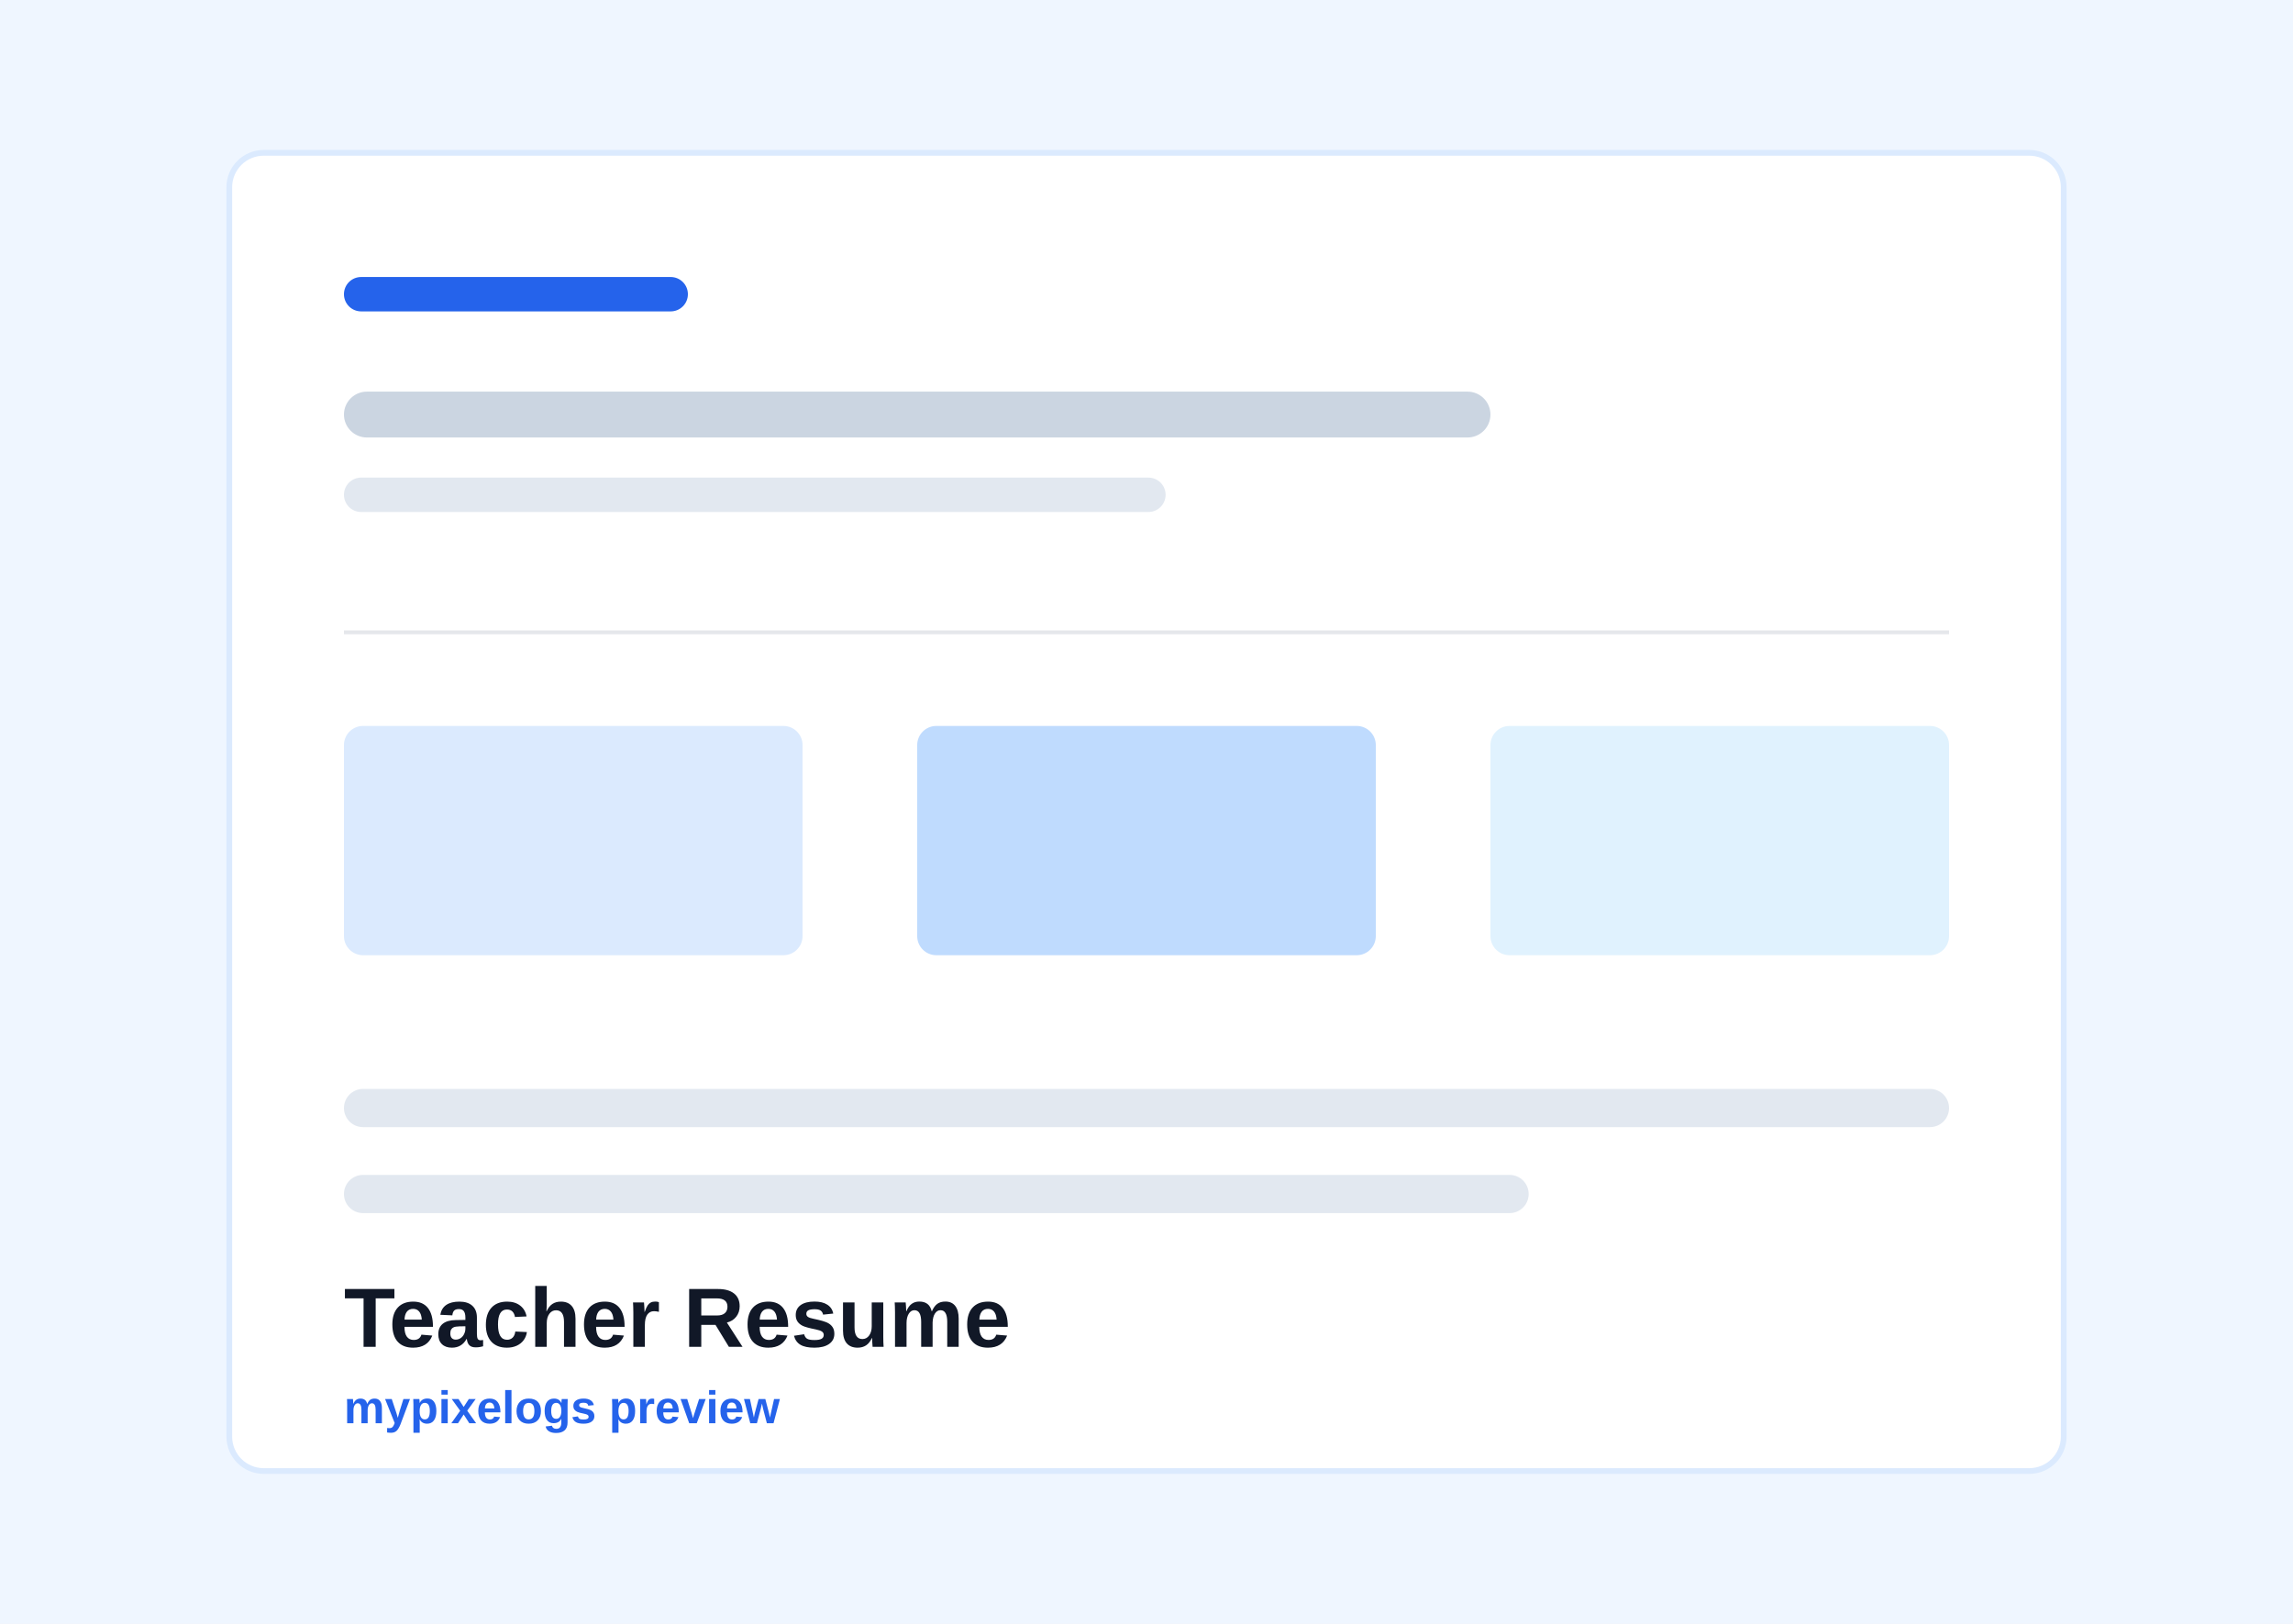
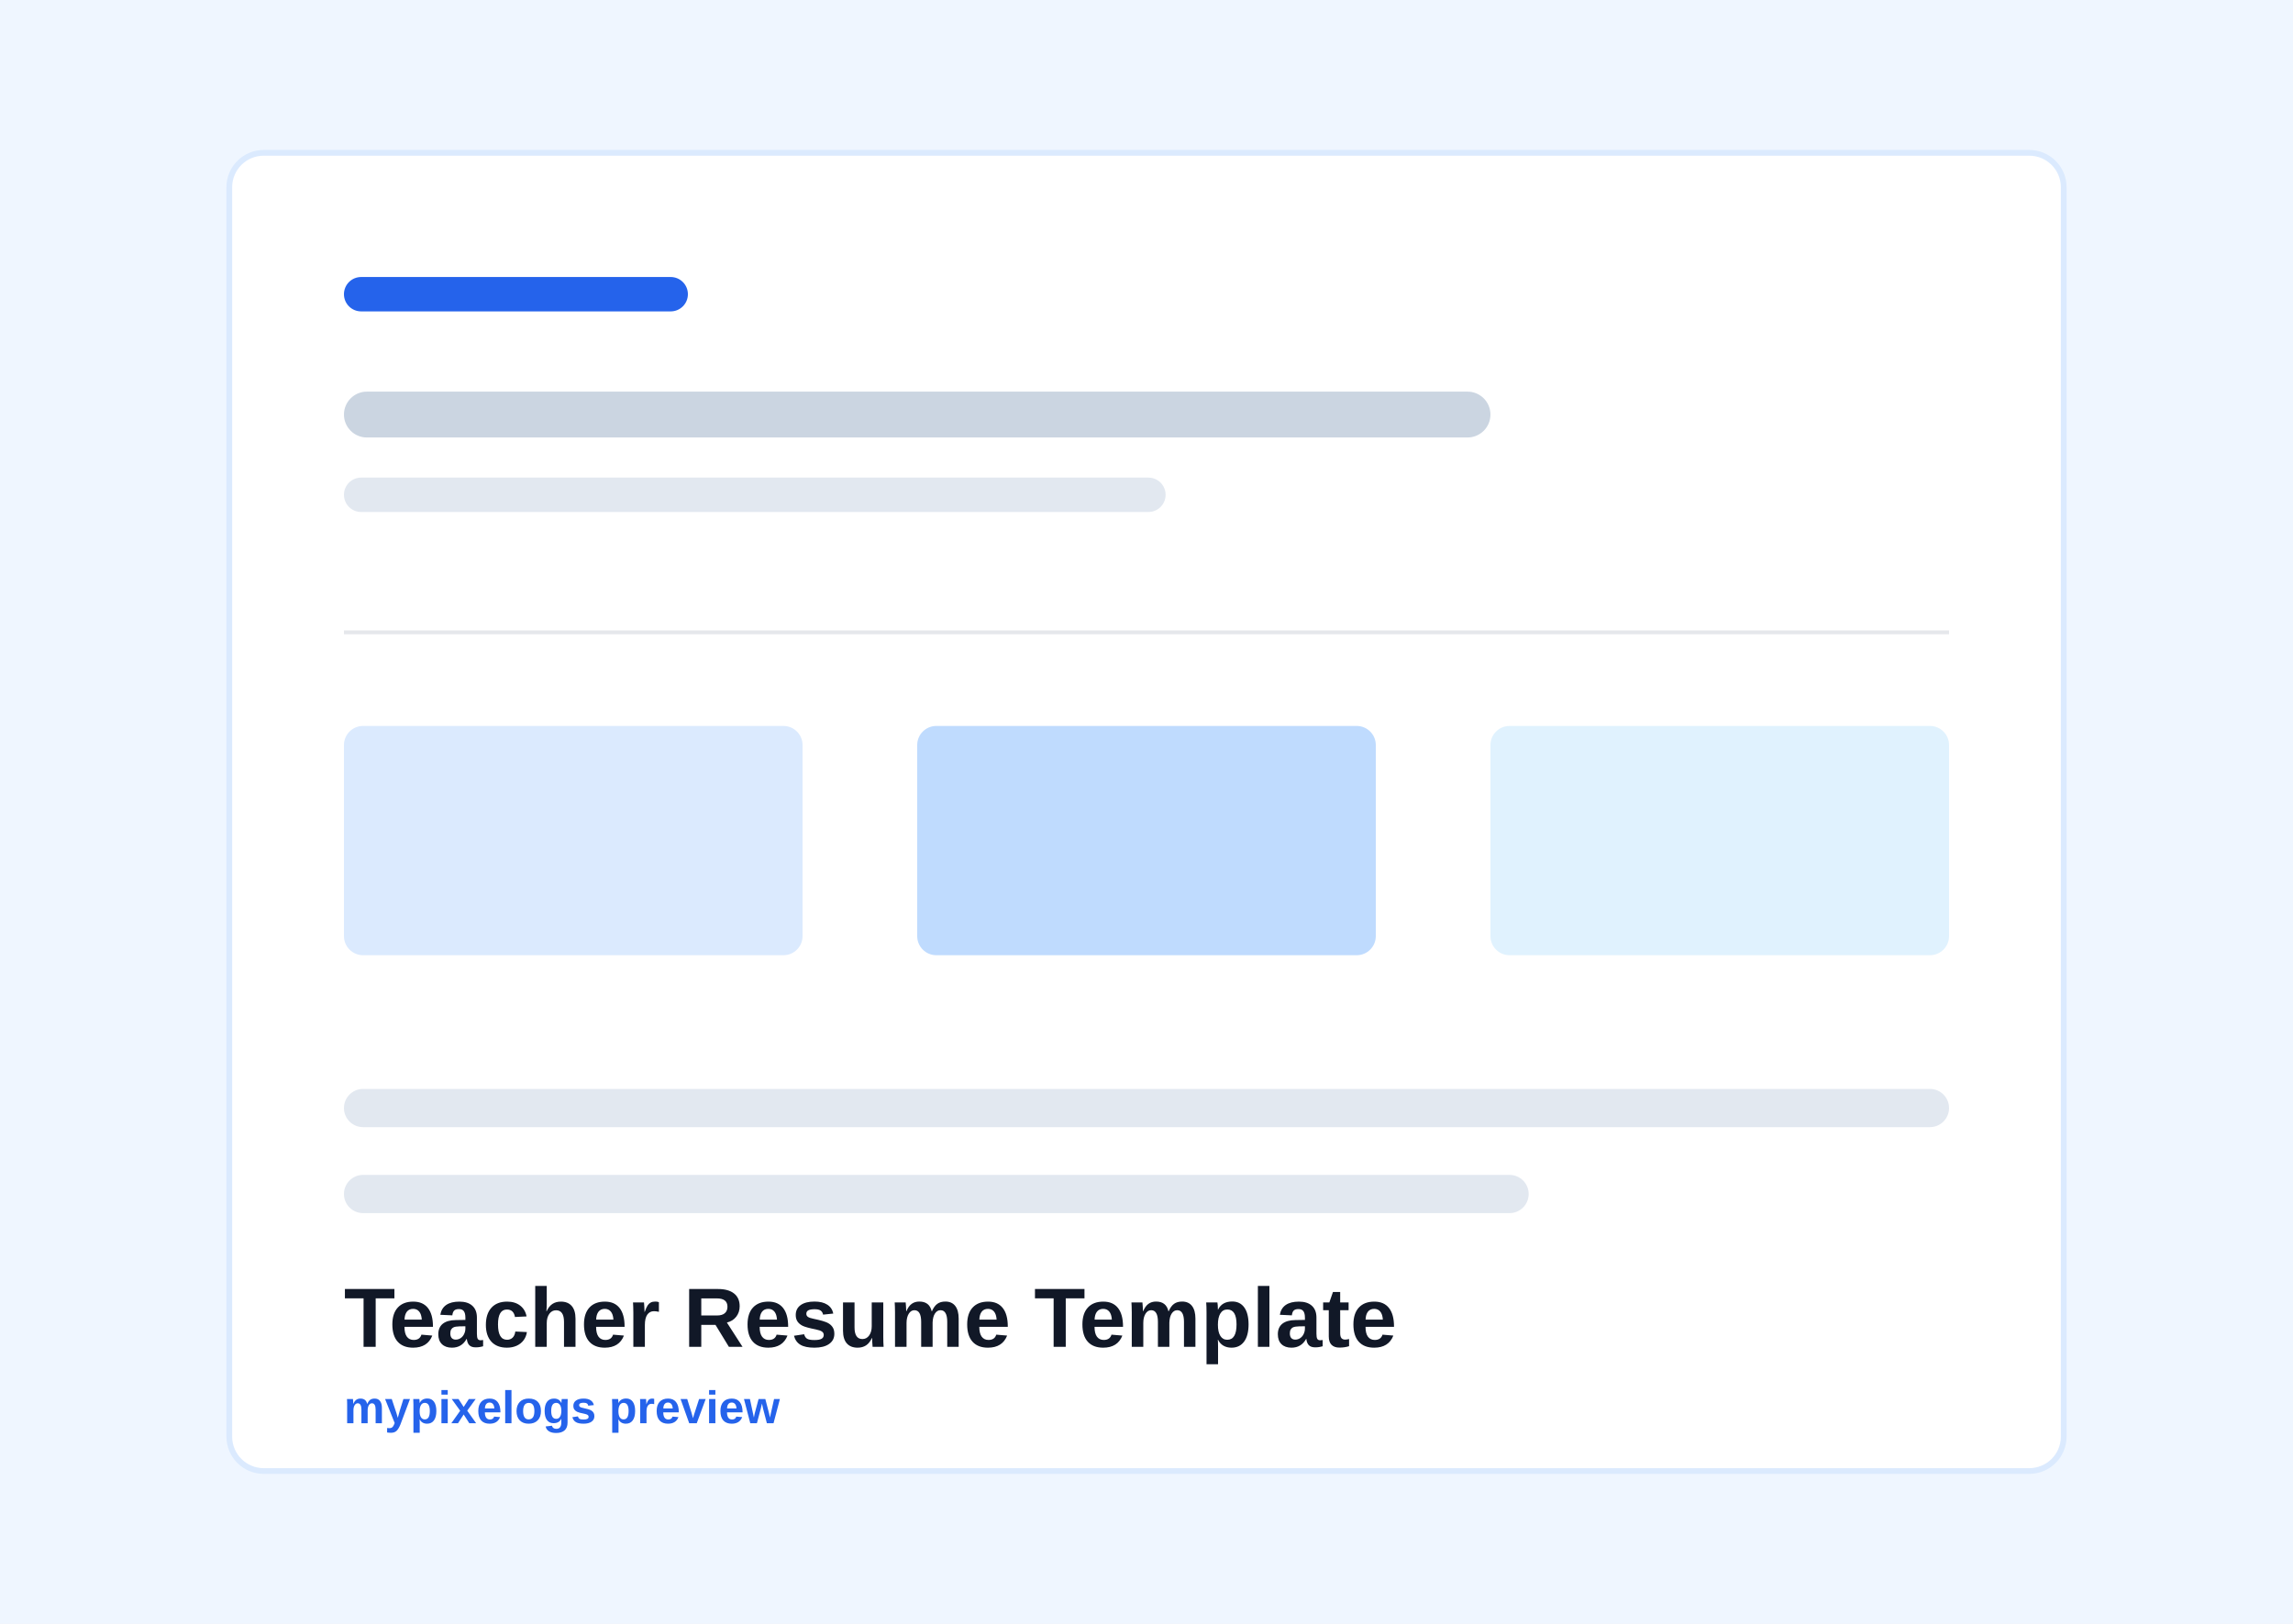
<svg xmlns="http://www.w3.org/2000/svg" width="1200" height="850" viewBox="0 0 1200 850">
  <rect width="1200" height="850" fill="#eff6ff" />
  <rect x="120" y="80" width="960" height="690" rx="18" fill="#ffffff" stroke="#dbeafe" stroke-width="3" />
  <rect x="180" y="145" width="180" height="18" rx="9" fill="#2563eb" />
  <rect x="180" y="205" width="600" height="24" rx="12" fill="#cbd5e1" />
  <rect x="180" y="250" width="430" height="18" rx="9" fill="#e2e8f0" />
  <rect x="180" y="330" width="840" height="2" fill="#e5e7eb" />
  <rect x="180" y="380" width="240" height="120" rx="10" fill="#dbeafe" />
  <rect x="480" y="380" width="240" height="120" rx="10" fill="#bfdbfe" />
  <rect x="780" y="380" width="240" height="120" rx="10" fill="#e0f2fe" />
  <rect x="180" y="570" width="840" height="20" rx="10" fill="#e2e8f0" />
  <rect x="180" y="615" width="620" height="20" rx="10" fill="#e2e8f0" />
-   <text x="180" y="705" fill="#111827" font-family="Arial, sans-serif" font-size="44" font-weight="700">Teacher Resume</text>
+   <text x="180" y="705" fill="#111827" font-family="Arial, sans-serif" font-size="44" font-weight="700">Teacher Resume Template</text>
  <text x="180" y="745" fill="#2563eb" font-family="Arial, sans-serif" font-size="24" font-weight="700">mypixelogs preview</text>
</svg>
